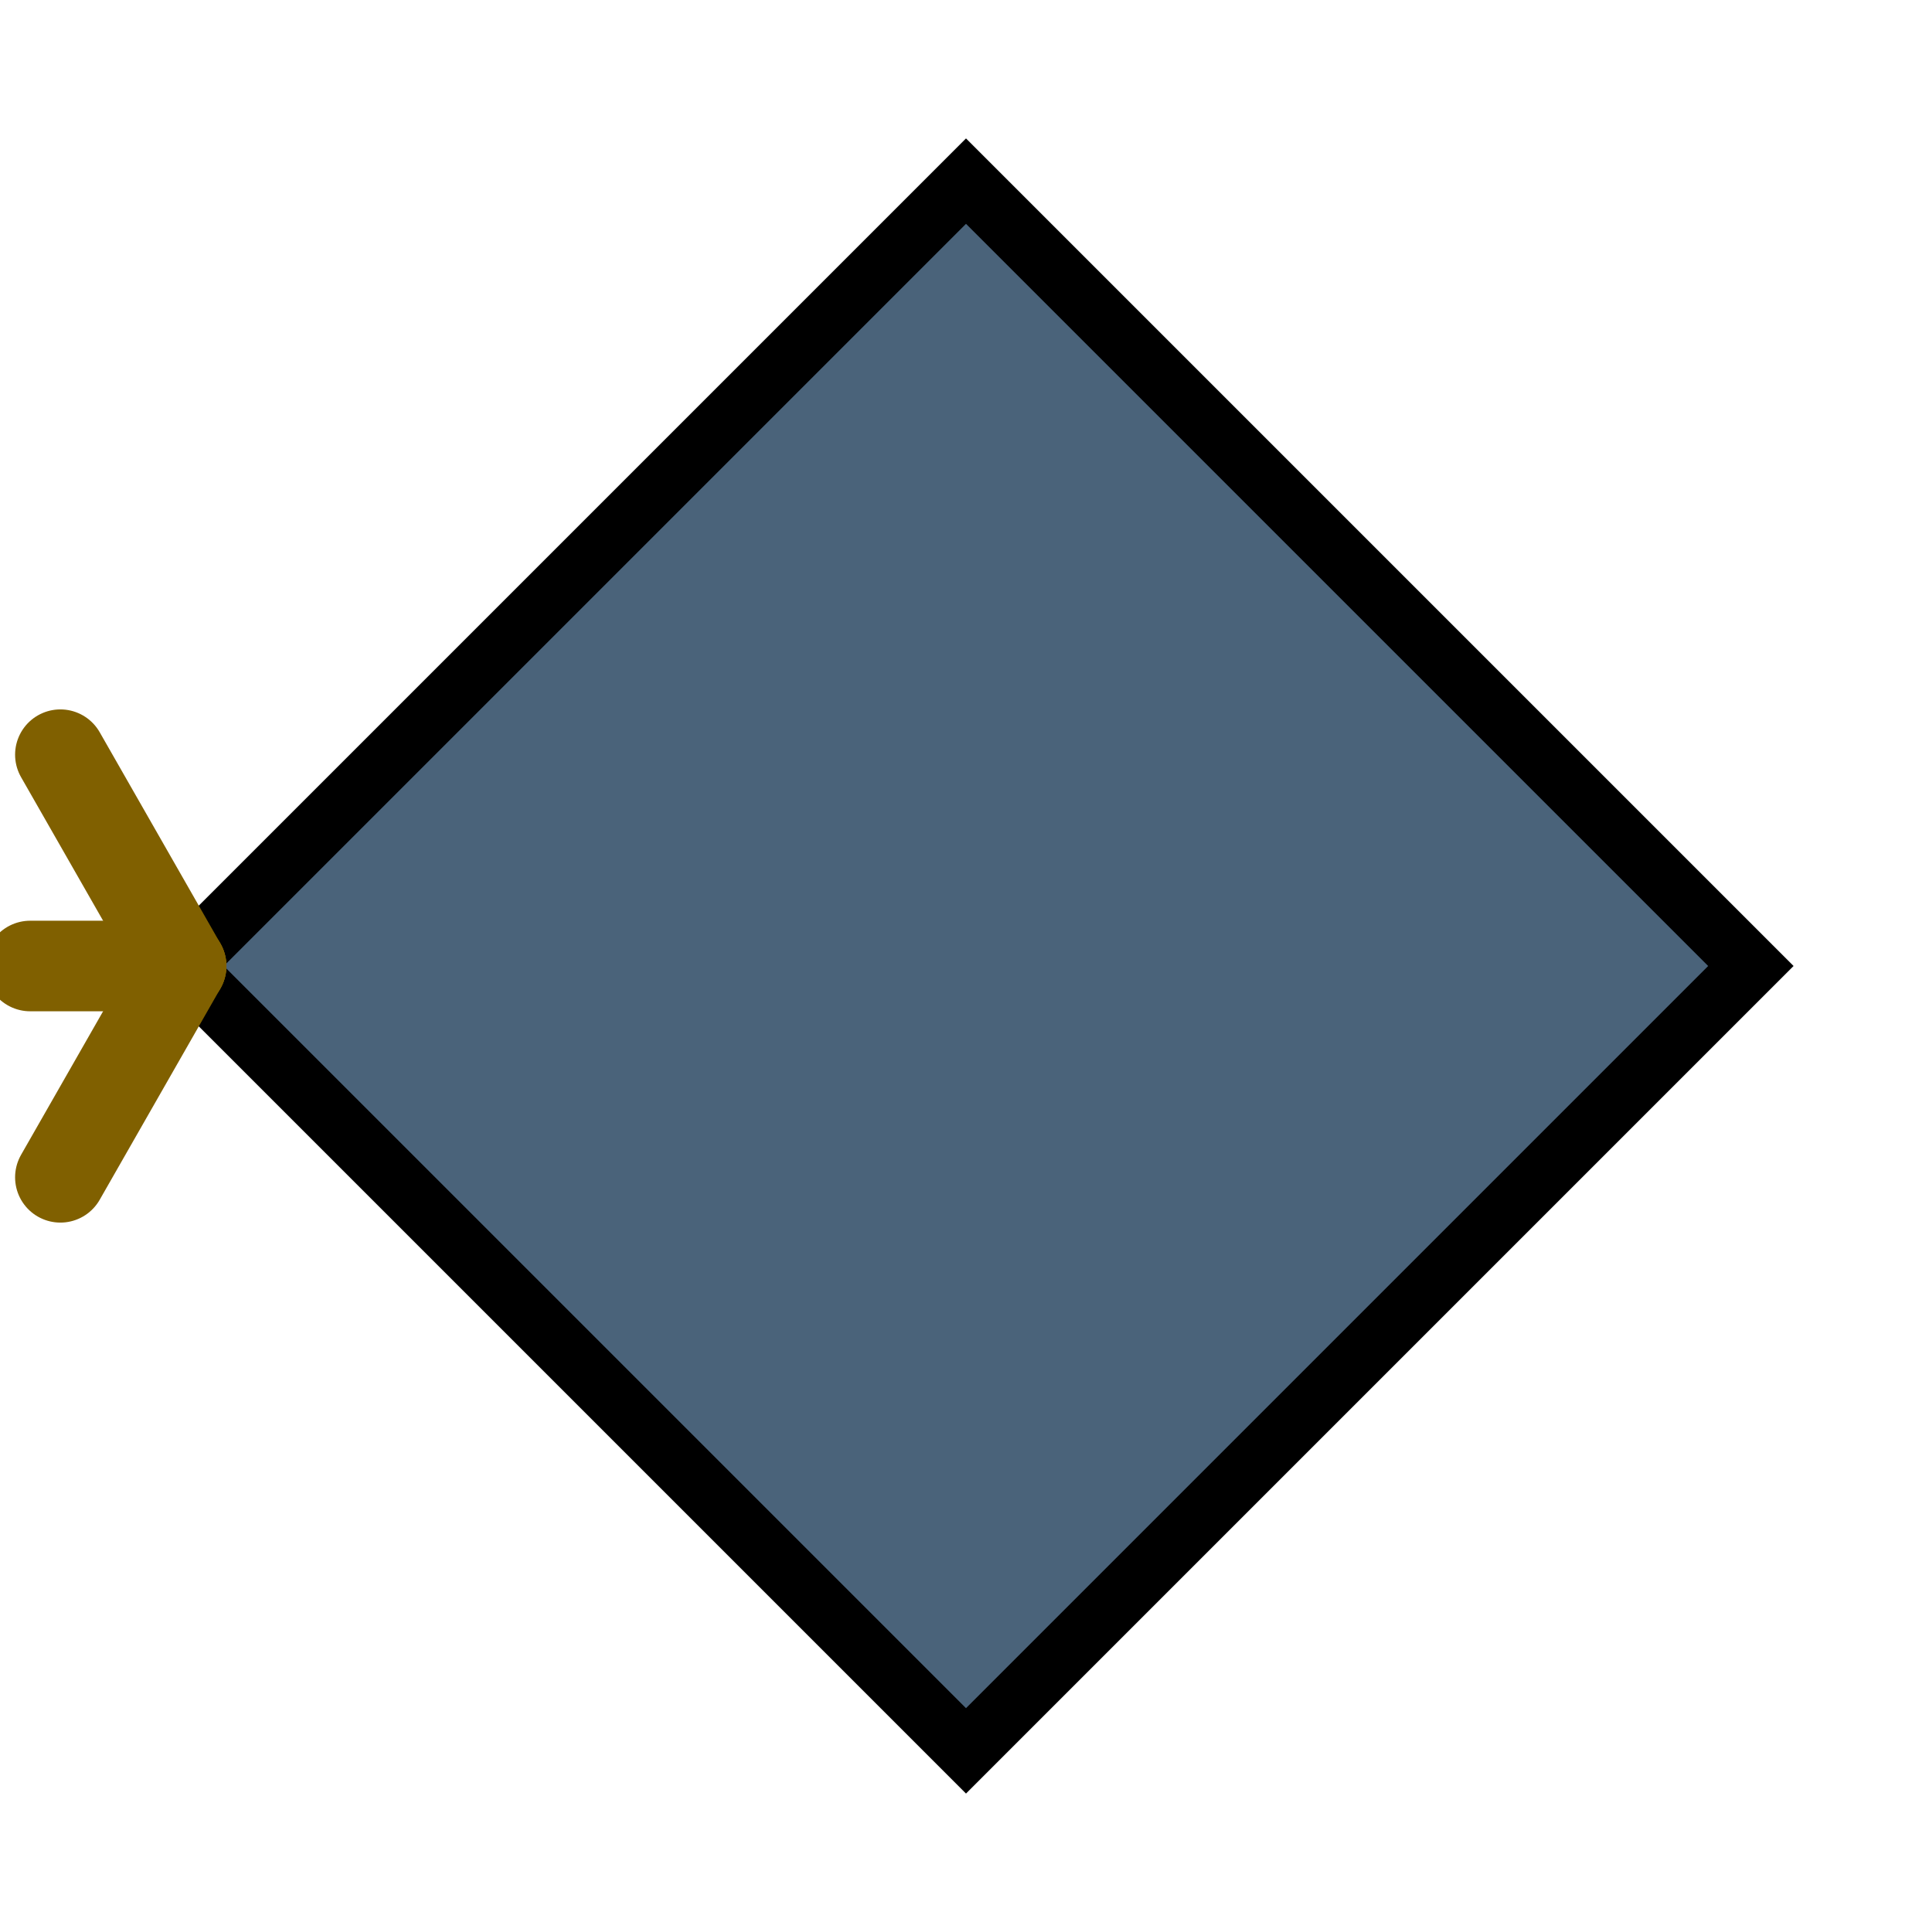
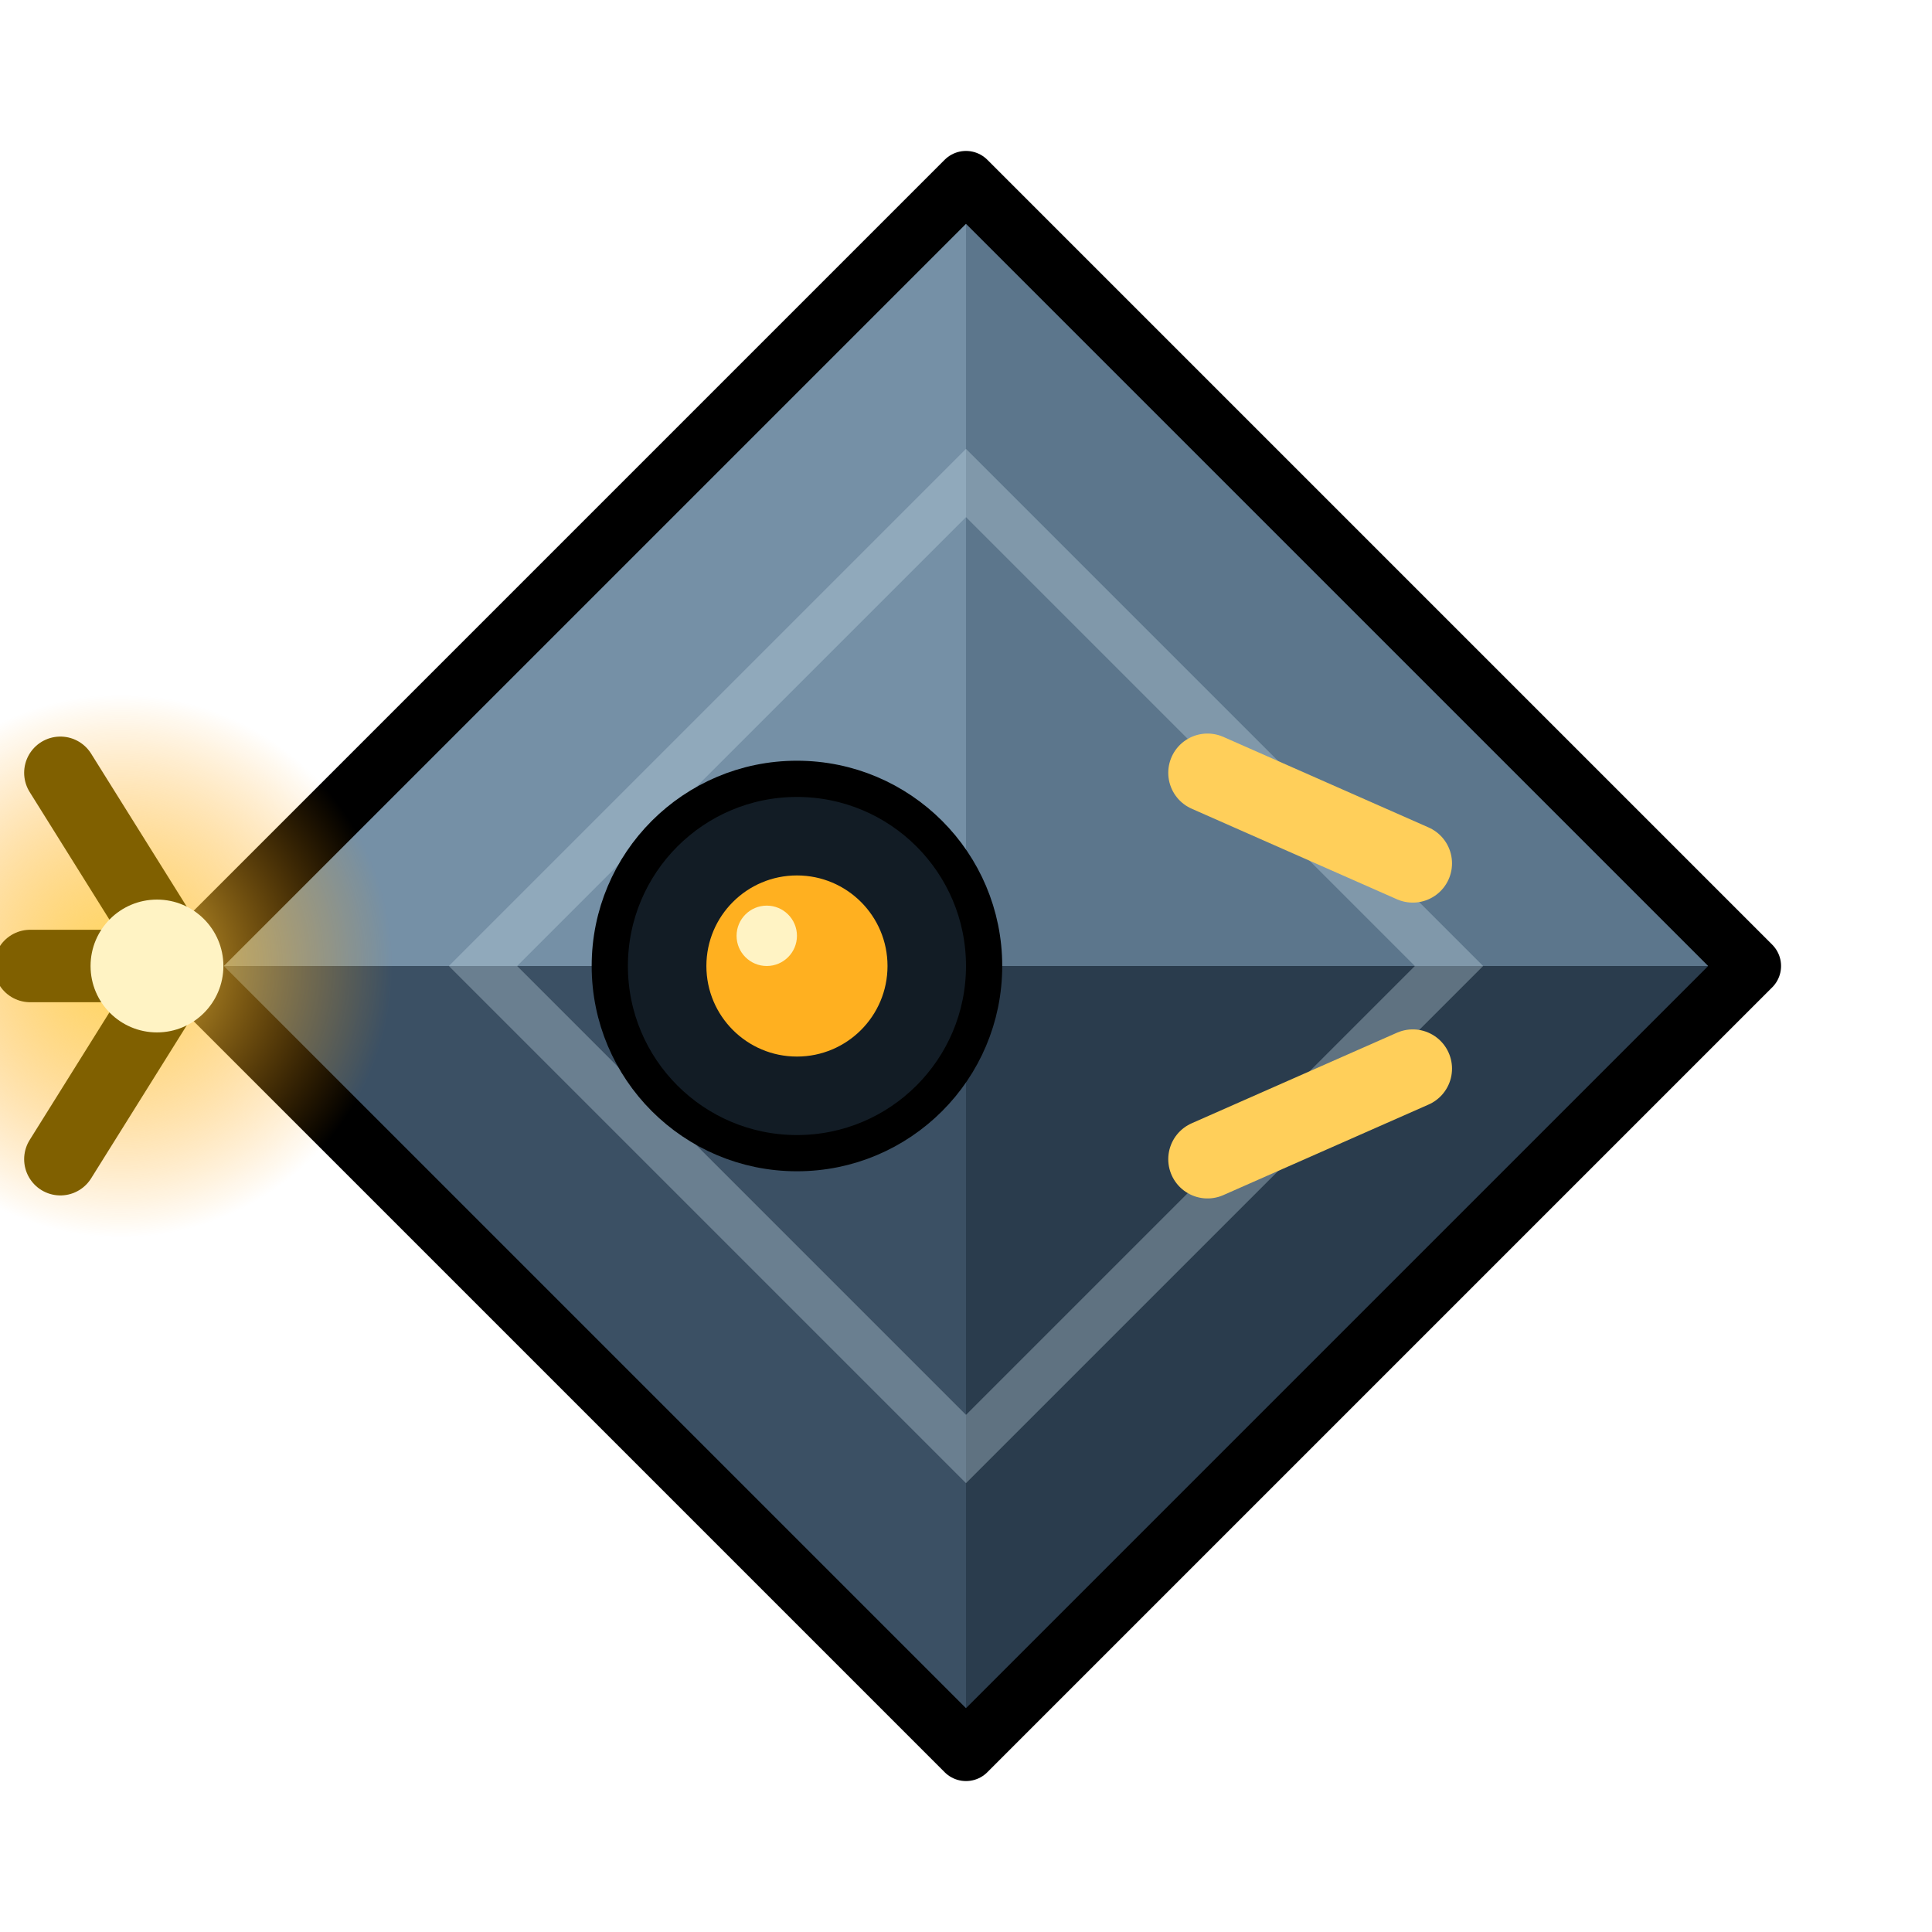
<svg xmlns="http://www.w3.org/2000/svg" viewBox="0 0 32 32">
-   <polygon points="16,3 29,16 16,29 3,16" fill="#4a637a" stroke="#000000" stroke-width="1" />
-   <g stroke="#806000" stroke-width="1.5" stroke-linecap="round">
+   <defs>
+     <radialGradient id="glow" cx="2" cy="16" r="4.5" gradientUnits="userSpaceOnUse">
+       <stop offset="0" stop-color="#ffd24a" stop-opacity="0.9" />
+       <stop offset="1" stop-color="#ff9a00" stop-opacity="0" />
+     </radialGradient>
+   </defs>
+   <polygon points="3,16 16,3 16,16" fill="#7590a6" />
+   <polygon points="16,3 29,16 16,16" fill="#5c768c" />
+   <polygon points="3,16 16,29 16,16" fill="#3b5064" />
+   <polygon points="16,29 29,16 16,16" fill="#2a3c4d" />
+   <polygon points="16,8 24,16 16,24 8,16" fill="none" stroke="#c4d6e2" stroke-width="0.8" opacity="0.35" />
+   <polygon points="16,3 29,16 16,29 3,16" fill="none" stroke="#000000" stroke-width="1" stroke-linejoin="round" />
+   <circle cx="13.2" cy="16" r="3.1" fill="#121c25" stroke="#000000" stroke-width="0.6" />
+   <circle cx="13.2" cy="16" r="1.5" fill="#ffb020" />
+   <circle cx="12.7" cy="15.5" r="0.5" fill="#fff3c4" />
+   <g stroke="#ffcf5a" stroke-width="1.3" stroke-linecap="round">
+     <line x1="20" y1="12.8" x2="23.4" y2="14.3" />
+     <line x1="20" y1="19.2" x2="23.4" y2="17.7" />
+   </g>
+   <circle cx="2" cy="16" r="4.5" fill="url(#glow)" />
+   <g stroke="#806000" stroke-width="1.2" stroke-linecap="round">
    <line x1="3" y1="16" x2="0.5" y2="16" />
-     <line x1="3" y1="16" x2="1" y2="12.5" />
-     <line x1="3" y1="16" x2="1" y2="19.5" />
+     <line x1="3" y1="16" x2="1" y2="12.8" />
+     <line x1="3" y1="16" x2="1" y2="19.2" />
  </g>
+   <circle cx="2.6" cy="16" r="1.1" fill="#fff3c4" />
</svg>
